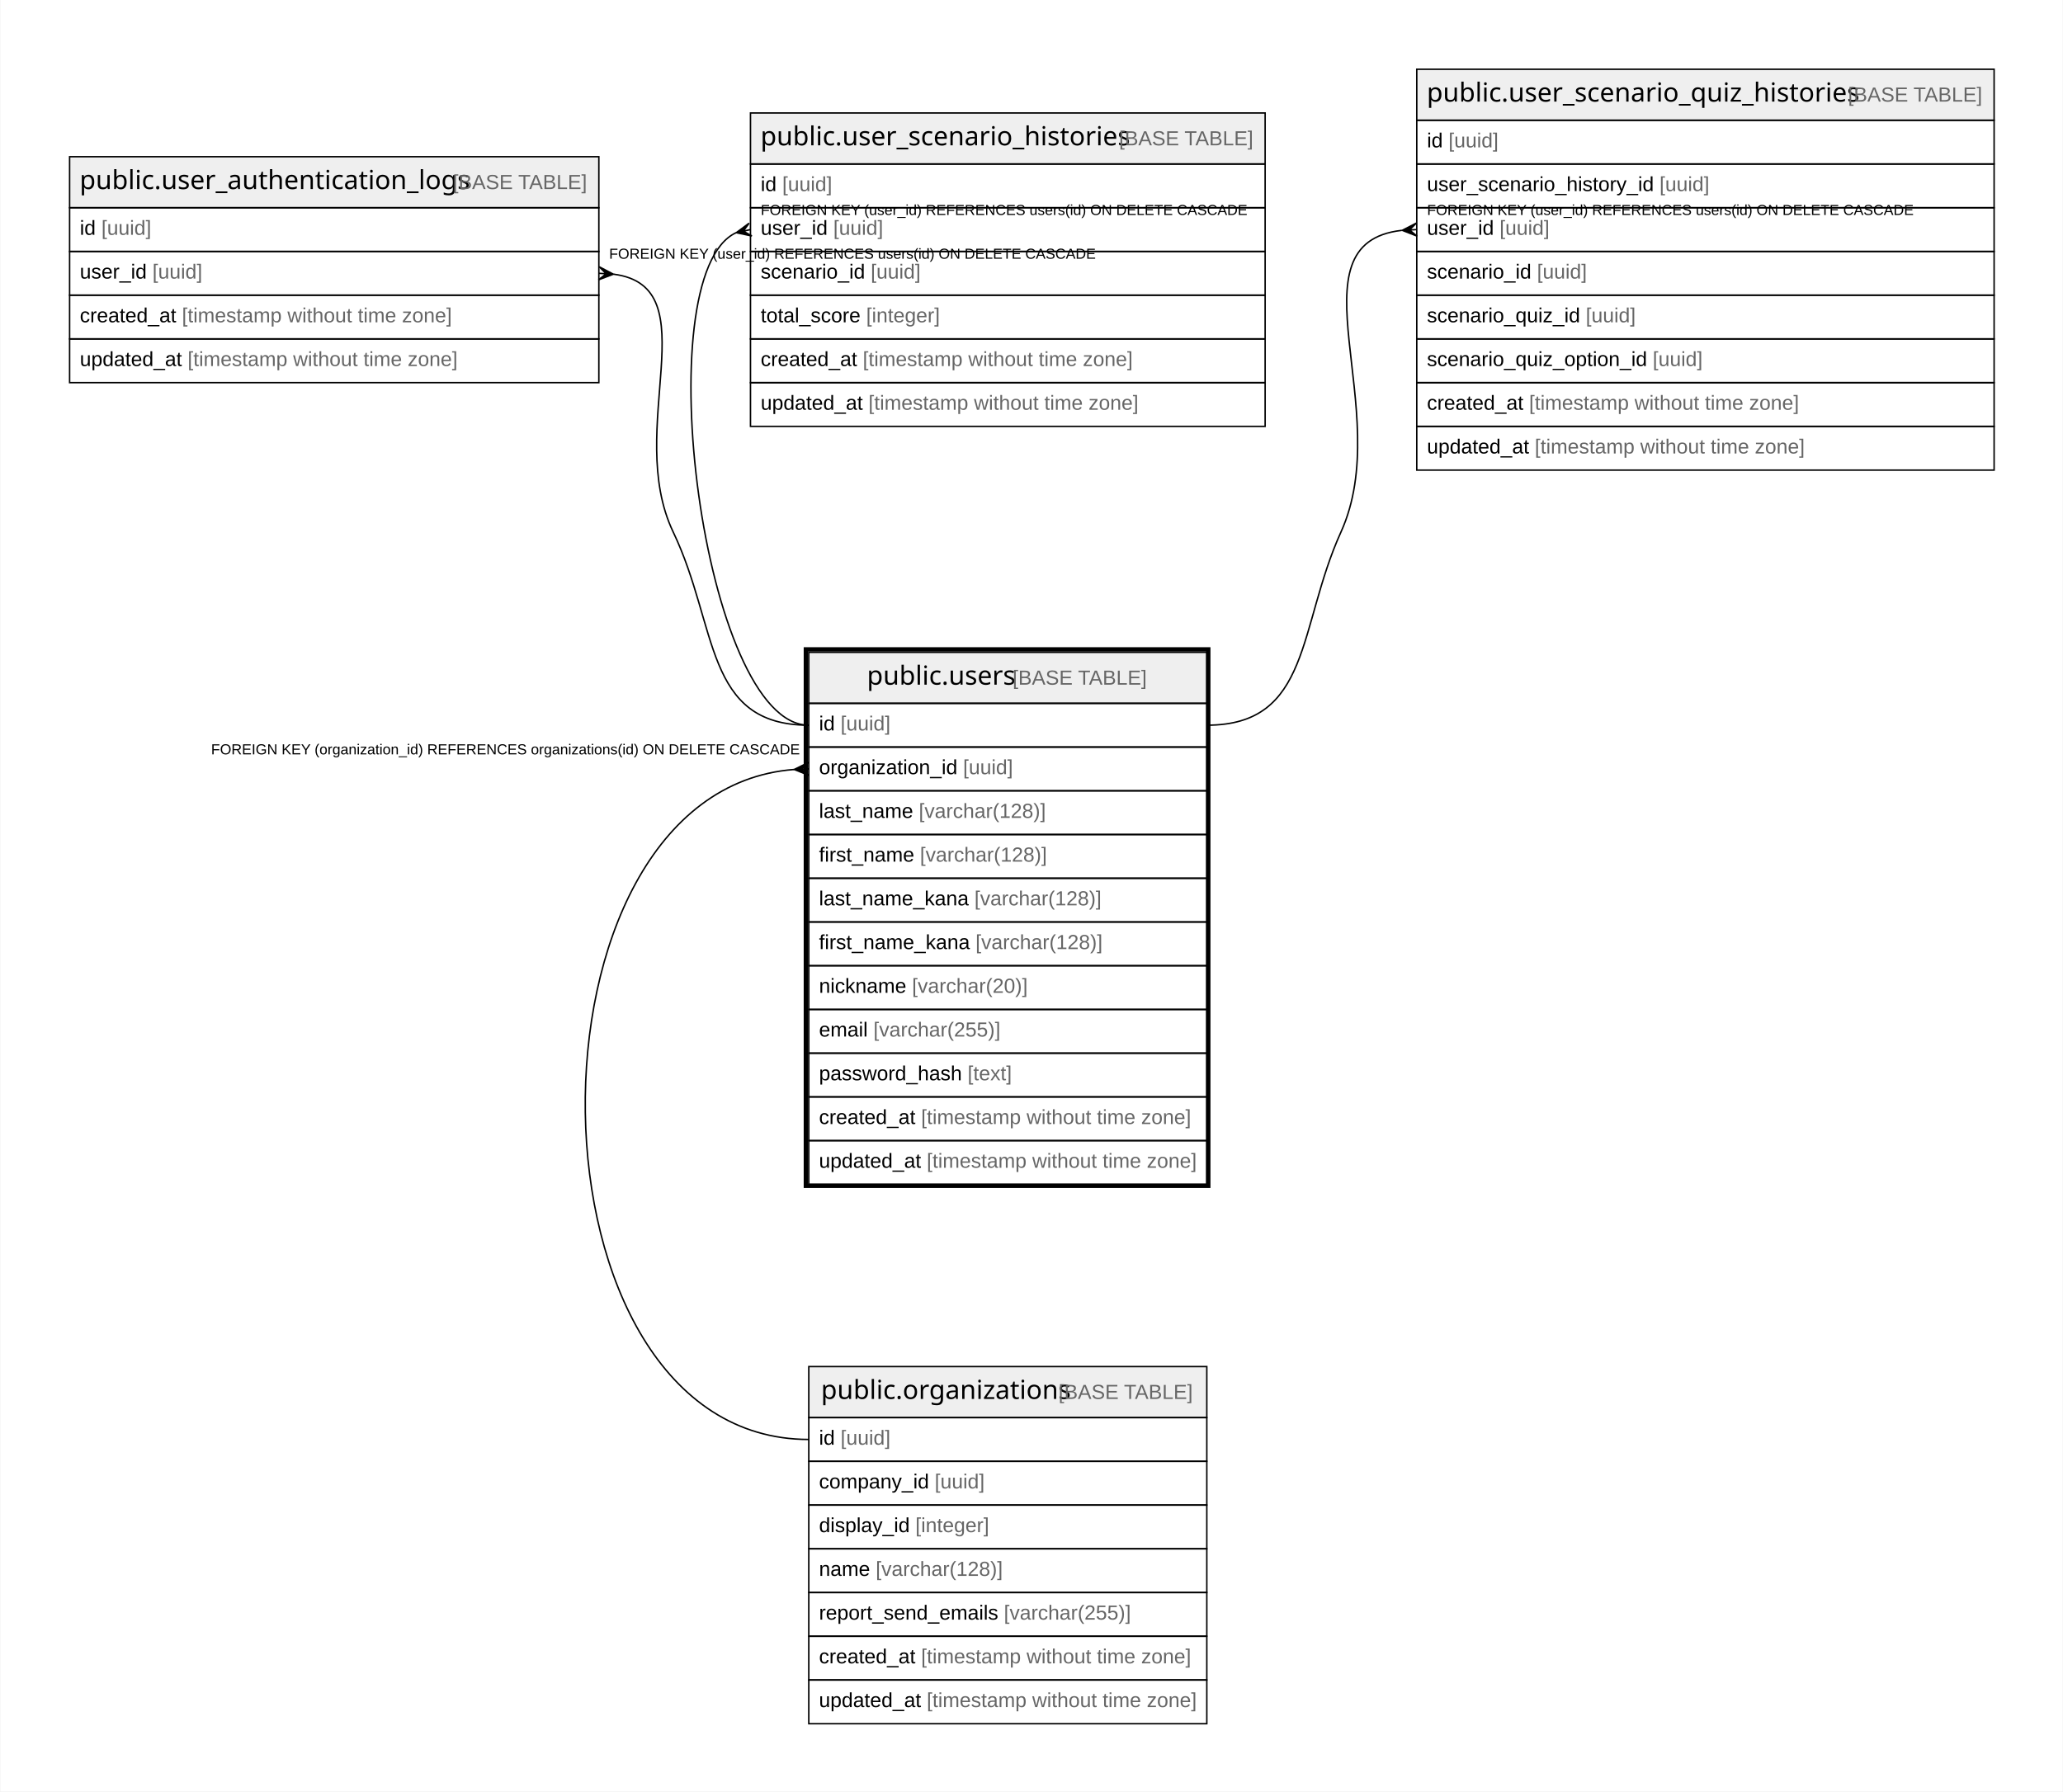
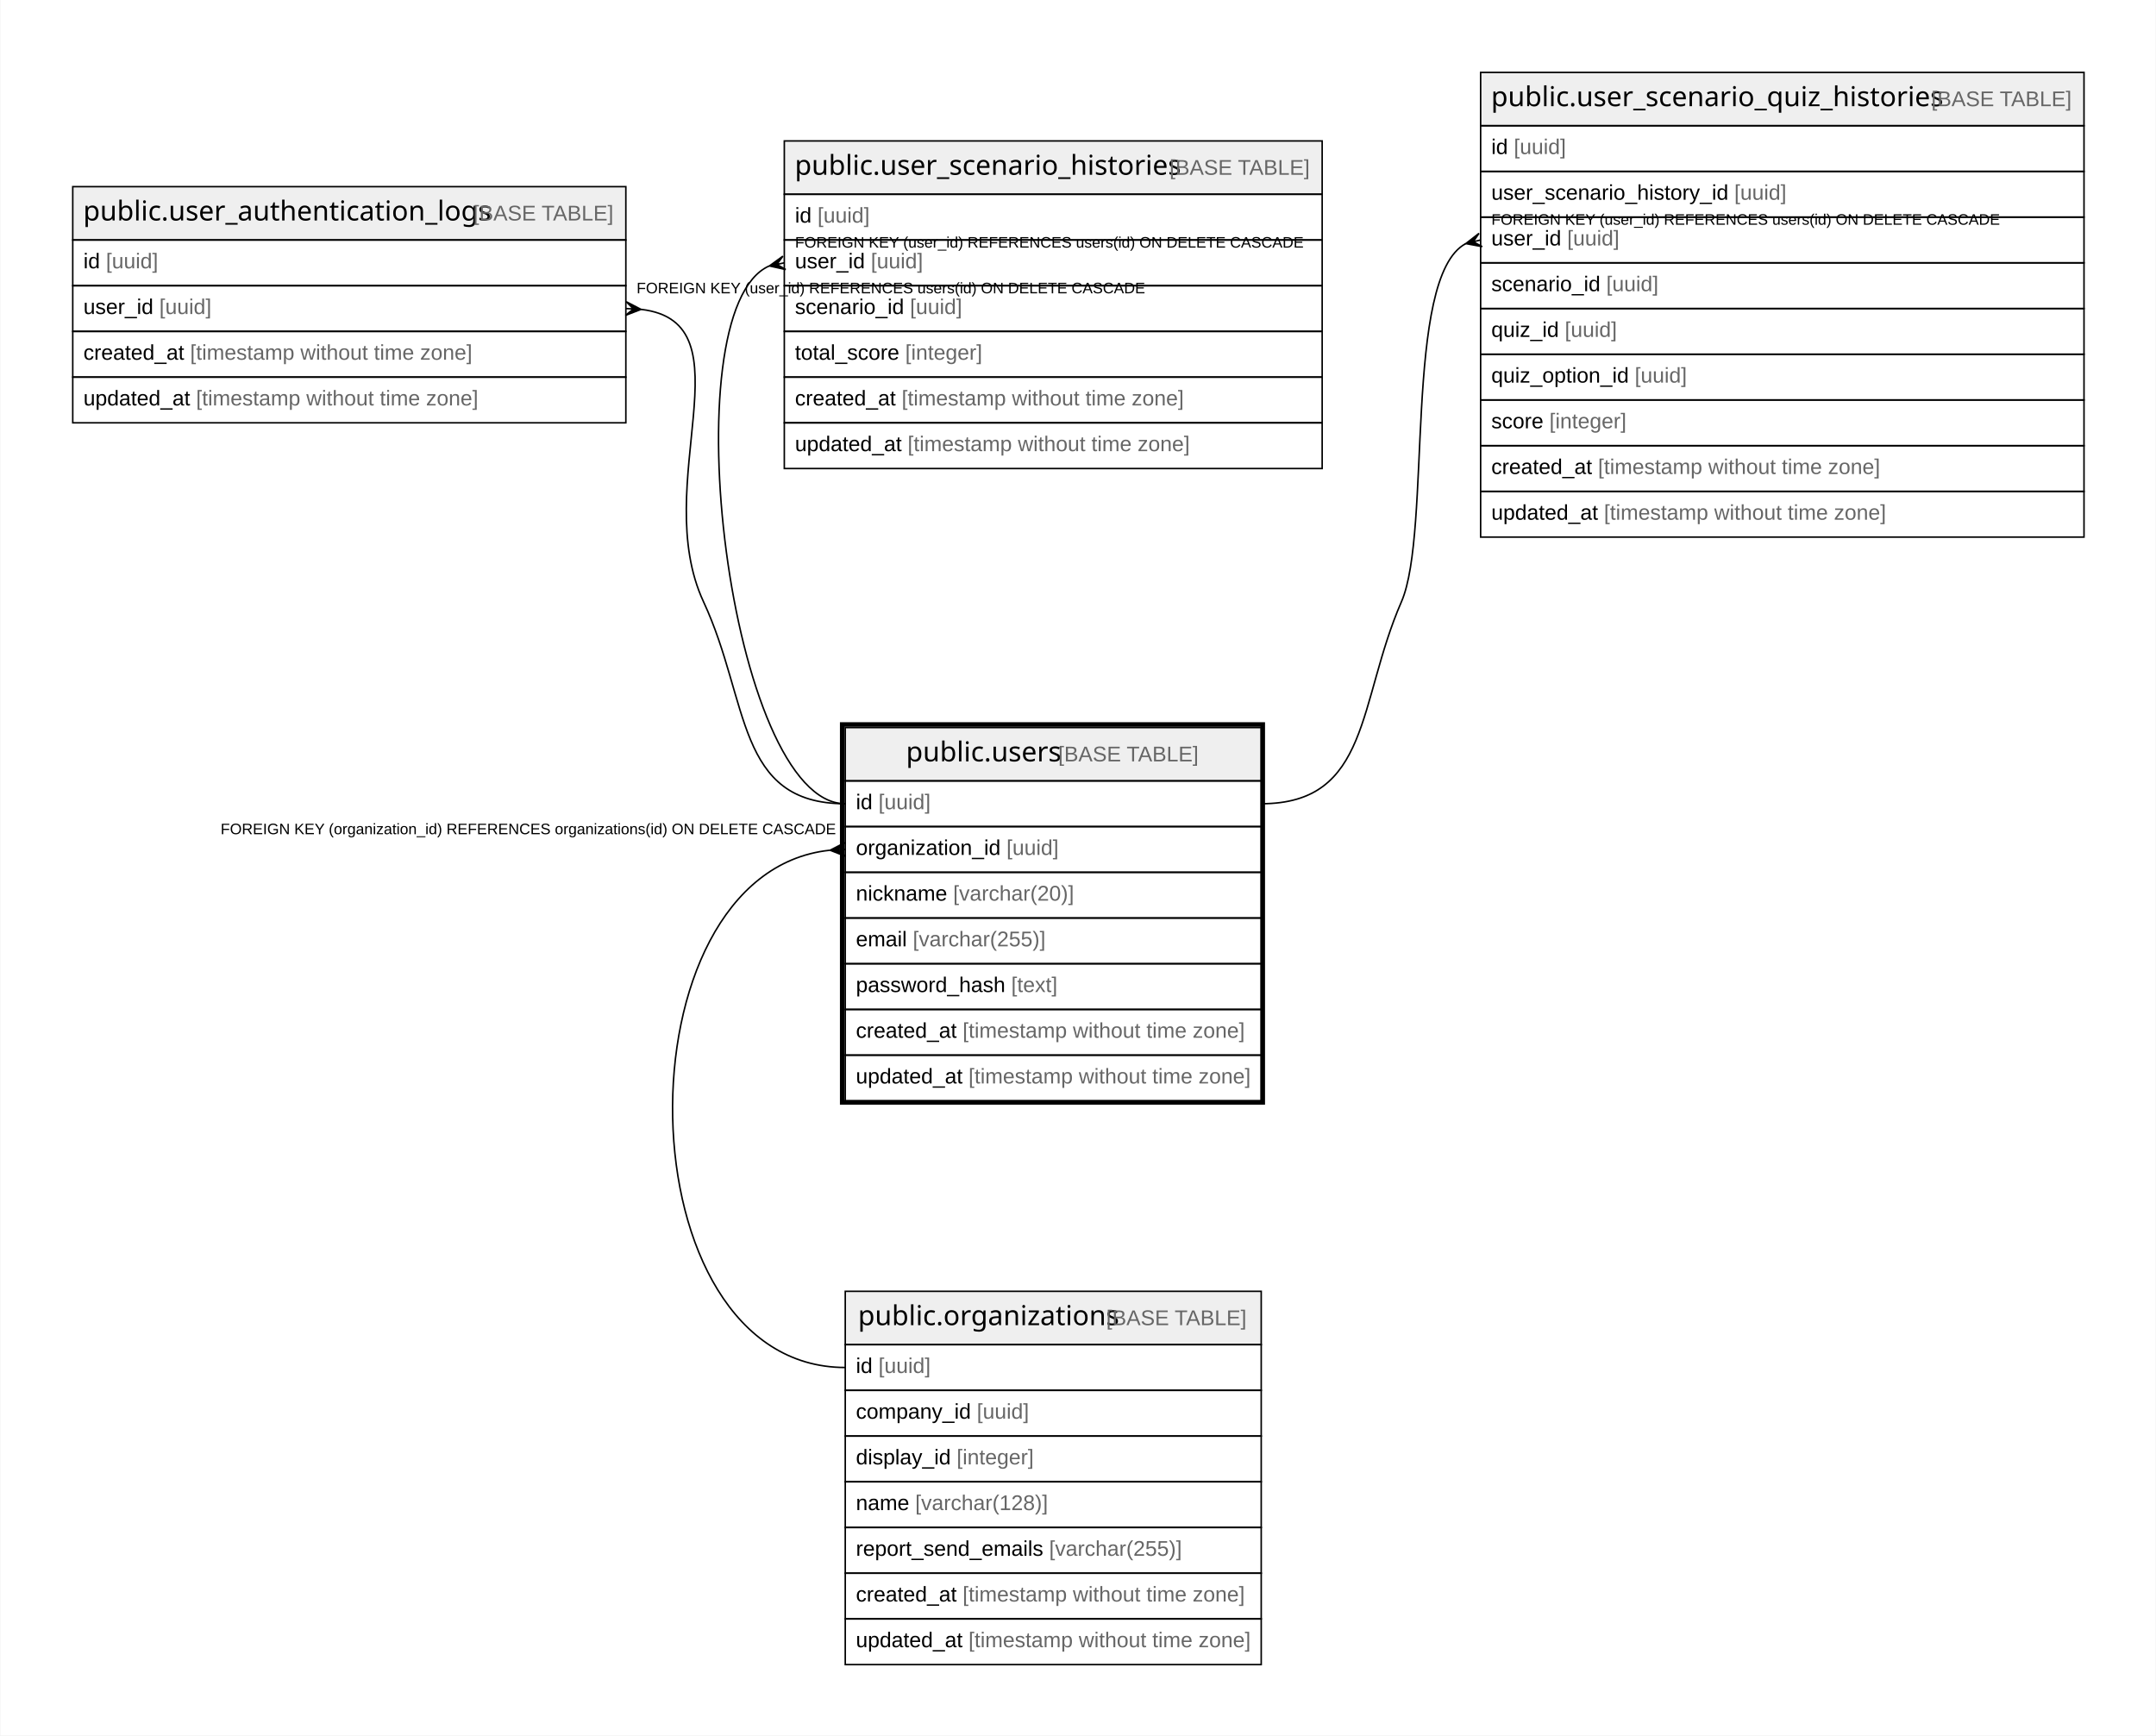
- <svg xmlns="http://www.w3.org/2000/svg" width="1415pt" height="1229pt" viewBox="0.00 0.00 1414.50 1229.00">
-   <g id="graph0" class="graph" transform="scale(1 1) rotate(0) translate(4 1225)">
-     <polygon fill="#ffffff" stroke="transparent" points="-4,4 -4,-1225 1410.5,-1225 1410.5,4 -4,4" />
+ <svg xmlns="http://www.w3.org/2000/svg" width="1415pt" height="1139pt" viewBox="0.00 0.00 1414.50 1139.00">
+   <g id="graph0" class="graph" transform="scale(1 1) rotate(0) translate(4 1135)">
+     <polygon fill="#ffffff" stroke="transparent" points="-4,4 -4,-1135 1410.5,-1135 1410.5,4 -4,4" />
    <g id="node1" class="node">
-       <polygon fill="#efefef" stroke="transparent" points="550.5,-742.5 550.5,-777.5 823.5,-777.5 823.5,-742.5 550.5,-742.5" />
-       <polygon fill="none" stroke="#000000" points="550.5,-742.5 550.5,-777.5 823.5,-777.5 823.5,-742.5 550.5,-742.5" />
-       <text text-anchor="start" x="590.366" y="-755.3" font-family="Arial Bold" font-size="18.00" fill="#000000">public.users</text>
-       <text text-anchor="start" x="686.38" y="-755.3" font-family="Arial" font-size="14.00" fill="#000000"> </text>
-       <text text-anchor="start" x="690.271" y="-755.3" font-family="Arial" font-size="14.00" fill="#666666">[BASE TABLE]</text>
-       <polygon fill="none" stroke="#000000" points="550.5,-712.5 550.5,-742.5 823.5,-742.5 823.5,-712.5 550.5,-712.5" />
-       <text text-anchor="start" x="557.5" y="-723.9" font-family="Arial" font-size="14.00" fill="#000000">id </text>
-       <text text-anchor="start" x="572.28" y="-723.9" font-family="Arial" font-size="14.00" fill="#666666">[uuid]</text>
-       <polygon fill="none" stroke="#000000" points="550.5,-682.5 550.5,-712.5 823.5,-712.5 823.5,-682.5 550.5,-682.5" />
-       <text text-anchor="start" x="557.5" y="-693.9" font-family="Arial" font-size="14.00" fill="#000000">organization_id </text>
-       <text text-anchor="start" x="656.305" y="-693.9" font-family="Arial" font-size="14.00" fill="#666666">[uuid]</text>
-       <polygon fill="none" stroke="#000000" points="550.5,-652.5 550.5,-682.5 823.5,-682.5 823.5,-652.5 550.5,-652.5" />
-       <text text-anchor="start" x="557.5" y="-663.9" font-family="Arial" font-size="14.00" fill="#000000">last_name </text>
-       <text text-anchor="start" x="625.961" y="-663.9" font-family="Arial" font-size="14.00" fill="#666666">[varchar(128)]</text>
-       <polygon fill="none" stroke="#000000" points="550.5,-622.5 550.5,-652.5 823.5,-652.5 823.5,-622.5 550.5,-622.5" />
-       <text text-anchor="start" x="557.5" y="-633.9" font-family="Arial" font-size="14.00" fill="#000000">first_name </text>
-       <text text-anchor="start" x="626.73" y="-633.9" font-family="Arial" font-size="14.00" fill="#666666">[varchar(128)]</text>
+       <polygon fill="#efefef" stroke="transparent" points="550.5,-622.5 550.5,-657.5 823.5,-657.5 823.5,-622.5 550.5,-622.5" />
+       <polygon fill="none" stroke="#000000" points="550.5,-622.5 550.5,-657.5 823.5,-657.5 823.5,-622.5 550.5,-622.5" />
+       <text text-anchor="start" x="590.366" y="-635.3" font-family="Arial Bold" font-size="18.00" fill="#000000">public.users</text>
+       <text text-anchor="start" x="686.38" y="-635.3" font-family="Arial" font-size="14.00" fill="#000000"> </text>
+       <text text-anchor="start" x="690.271" y="-635.3" font-family="Arial" font-size="14.00" fill="#666666">[BASE TABLE]</text>
      <polygon fill="none" stroke="#000000" points="550.5,-592.5 550.5,-622.5 823.5,-622.5 823.5,-592.5 550.5,-592.5" />
-       <text text-anchor="start" x="557.5" y="-603.9" font-family="Arial" font-size="14.00" fill="#000000">last_name_kana </text>
-       <text text-anchor="start" x="664.092" y="-603.9" font-family="Arial" font-size="14.00" fill="#666666">[varchar(128)]</text>
+       <text text-anchor="start" x="557.5" y="-603.9" font-family="Arial" font-size="14.00" fill="#000000">id </text>
+       <text text-anchor="start" x="572.28" y="-603.9" font-family="Arial" font-size="14.00" fill="#666666">[uuid]</text>
      <polygon fill="none" stroke="#000000" points="550.5,-562.5 550.5,-592.5 823.5,-592.5 823.5,-562.5 550.5,-562.5" />
-       <text text-anchor="start" x="557.5" y="-573.9" font-family="Arial" font-size="14.00" fill="#000000">first_name_kana </text>
-       <text text-anchor="start" x="664.86" y="-573.9" font-family="Arial" font-size="14.00" fill="#666666">[varchar(128)]</text>
+       <text text-anchor="start" x="557.5" y="-573.9" font-family="Arial" font-size="14.00" fill="#000000">organization_id </text>
+       <text text-anchor="start" x="656.305" y="-573.9" font-family="Arial" font-size="14.00" fill="#666666">[uuid]</text>
      <polygon fill="none" stroke="#000000" points="550.5,-532.5 550.5,-562.5 823.5,-562.5 823.5,-532.5 550.5,-532.5" />
      <text text-anchor="start" x="557.5" y="-543.9" font-family="Arial" font-size="14.00" fill="#000000">nickname </text>
      <text text-anchor="start" x="621.288" y="-543.9" font-family="Arial" font-size="14.00" fill="#666666">[varchar(20)]</text>
      <polygon fill="none" stroke="#000000" points="550.5,-502.5 550.5,-532.5 823.5,-532.5 823.5,-502.5 550.5,-502.5" />
      <text text-anchor="start" x="557.5" y="-513.9" font-family="Arial" font-size="14.00" fill="#000000">email </text>
      <text text-anchor="start" x="594.83" y="-513.9" font-family="Arial" font-size="14.00" fill="#666666">[varchar(255)]</text>
      <polygon fill="none" stroke="#000000" points="550.5,-472.5 550.5,-502.5 823.5,-502.5 823.5,-472.5 550.5,-472.5" />
      <text text-anchor="start" x="557.5" y="-483.9" font-family="Arial" font-size="14.00" fill="#000000">password_hash </text>
      <text text-anchor="start" x="659.419" y="-483.9" font-family="Arial" font-size="14.00" fill="#666666">[text]</text>
      <polygon fill="none" stroke="#000000" points="550.5,-442.5 550.5,-472.5 823.5,-472.5 823.5,-442.5 550.5,-442.5" />
      <text text-anchor="start" x="557.5" y="-453.9" font-family="Arial" font-size="14.00" fill="#000000">created_at </text>
      <text text-anchor="start" x="627.528" y="-453.9" font-family="Arial" font-size="14.00" fill="#666666">[timestamp without time zone]</text>
      <polygon fill="none" stroke="#000000" points="550.5,-412.5 550.5,-442.5 823.5,-442.5 823.5,-412.5 550.5,-412.5" />
      <text text-anchor="start" x="557.464" y="-423.9" font-family="Arial" font-size="14.00" fill="#000000">updated_at </text>
      <text text-anchor="start" x="631.396" y="-423.9" font-family="Arial" font-size="14.00" fill="#666666">[timestamp without time zone]</text>
-       <polygon fill="none" stroke="#000000" stroke-width="3" points="548.5,-411.5 548.5,-779.5 824.5,-779.5 824.5,-411.5 548.5,-411.5" />
+       <polygon fill="none" stroke="#000000" stroke-width="3" points="548.5,-411.5 548.5,-659.5 824.5,-659.5 824.5,-411.5 548.5,-411.5" />
    </g>
    <g id="node5" class="node">
      <polygon fill="#efefef" stroke="transparent" points="550.5,-252.5 550.5,-287.5 823.5,-287.5 823.5,-252.5 550.5,-252.5" />
      <polygon fill="none" stroke="#000000" points="550.5,-252.5 550.5,-287.5 823.5,-287.5 823.5,-252.5 550.5,-252.5" />
      <text text-anchor="start" x="558.855" y="-265.3" font-family="Arial Bold" font-size="18.00" fill="#000000">public.organizations</text>
      <text text-anchor="start" x="717.891" y="-265.3" font-family="Arial" font-size="14.00" fill="#000000"> </text>
      <text text-anchor="start" x="721.781" y="-265.3" font-family="Arial" font-size="14.00" fill="#666666">[BASE TABLE]</text>
      <polygon fill="none" stroke="#000000" points="550.5,-222.5 550.5,-252.5 823.5,-252.5 823.5,-222.5 550.5,-222.5" />
      <text text-anchor="start" x="557.5" y="-233.9" font-family="Arial" font-size="14.00" fill="#000000">id </text>
      <text text-anchor="start" x="572.28" y="-233.9" font-family="Arial" font-size="14.00" fill="#666666">[uuid]</text>
      <polygon fill="none" stroke="#000000" points="550.5,-192.5 550.5,-222.5 823.5,-222.5 823.5,-192.5 550.5,-192.5" />
      <text text-anchor="start" x="557.5" y="-203.9" font-family="Arial" font-size="14.00" fill="#000000">company_id </text>
      <text text-anchor="start" x="636.853" y="-203.9" font-family="Arial" font-size="14.00" fill="#666666">[uuid]</text>
      <polygon fill="none" stroke="#000000" points="550.5,-162.5 550.5,-192.5 823.5,-192.5 823.5,-162.5 550.5,-162.5" />
      <text text-anchor="start" x="557.5" y="-173.9" font-family="Arial" font-size="14.00" fill="#000000">display_id </text>
      <text text-anchor="start" x="623.623" y="-173.9" font-family="Arial" font-size="14.00" fill="#666666">[integer]</text>
      <polygon fill="none" stroke="#000000" points="550.5,-132.5 550.5,-162.5 823.5,-162.5 823.5,-132.5 550.5,-132.5" />
      <text text-anchor="start" x="557.5" y="-143.9" font-family="Arial" font-size="14.00" fill="#000000">name </text>
      <text text-anchor="start" x="596.399" y="-143.9" font-family="Arial" font-size="14.00" fill="#666666">[varchar(128)]</text>
      <polygon fill="none" stroke="#000000" points="550.5,-102.5 550.5,-132.5 823.5,-132.5 823.5,-102.5 550.5,-102.5" />
      <text text-anchor="start" x="557.5" y="-113.9" font-family="Arial" font-size="14.00" fill="#000000">report_send_emails </text>
      <text text-anchor="start" x="684.302" y="-113.9" font-family="Arial" font-size="14.00" fill="#666666">[varchar(255)]</text>
      <polygon fill="none" stroke="#000000" points="550.5,-72.5 550.5,-102.5 823.5,-102.5 823.5,-72.5 550.5,-72.5" />
      <text text-anchor="start" x="557.5" y="-83.9" font-family="Arial" font-size="14.00" fill="#000000">created_at </text>
      <text text-anchor="start" x="627.528" y="-83.9" font-family="Arial" font-size="14.00" fill="#666666">[timestamp without time zone]</text>
      <polygon fill="none" stroke="#000000" points="550.5,-42.5 550.5,-72.5 823.5,-72.5 823.5,-42.5 550.5,-42.5" />
      <text text-anchor="start" x="557.464" y="-53.9" font-family="Arial" font-size="14.00" fill="#000000">updated_at </text>
      <text text-anchor="start" x="631.396" y="-53.9" font-family="Arial" font-size="14.00" fill="#666666">[timestamp without time zone]</text>
    </g>
    <g id="edge4" class="edge">
-       <path fill="none" stroke="#000000" d="M540.487,-697.124C346.112,-682.353 349.45,-237.5 550.5,-237.5" />
-       <polygon fill="#000000" stroke="#000000" points="540.507,-697.125 550.331,-701.997 545.504,-697.312 550.5,-697.5 550.5,-697.5 550.5,-697.5 545.504,-697.312 550.669,-693.003 540.507,-697.125 540.507,-697.125" />
-       <text text-anchor="start" x="140.542" y="-707.5" font-family="Arial" font-size="10.00" fill="#000000">FOREIGN KEY (organization_id) REFERENCES organizations(id) ON DELETE CASCADE</text>
+       <path fill="none" stroke="#000000" d="M540.124,-576.948C399.472,-561.749 402.931,-237.5 550.5,-237.5" />
+       <polygon fill="#000000" stroke="#000000" points="540.514,-576.969 550.261,-581.994 545.507,-577.235 550.5,-577.5 550.5,-577.5 550.5,-577.5 545.507,-577.235 550.739,-573.006 540.514,-576.969 540.514,-576.969" />
+       <text text-anchor="start" x="140.542" y="-587.5" font-family="Arial" font-size="10.00" fill="#000000">FOREIGN KEY (organization_id) REFERENCES organizations(id) ON DELETE CASCADE</text>
    </g>
    <g id="node2" class="node">
-       <polygon fill="#efefef" stroke="transparent" points="43.5,-1082.5 43.5,-1117.5 406.5,-1117.5 406.5,-1082.5 43.5,-1082.5" />
-       <polygon fill="none" stroke="#000000" points="43.5,-1082.5 43.5,-1117.5 406.5,-1117.5 406.5,-1082.5 43.5,-1082.5" />
-       <text text-anchor="start" x="50.334" y="-1095.3" font-family="Arial Bold" font-size="18.00" fill="#000000">public.user_authentication_logs</text>
-       <text text-anchor="start" x="302.412" y="-1095.3" font-family="Arial" font-size="14.00" fill="#000000"> </text>
-       <text text-anchor="start" x="306.302" y="-1095.3" font-family="Arial" font-size="14.00" fill="#666666">[BASE TABLE]</text>
-       <polygon fill="none" stroke="#000000" points="43.5,-1052.5 43.5,-1082.5 406.5,-1082.5 406.5,-1052.5 43.5,-1052.5" />
-       <text text-anchor="start" x="50.5" y="-1063.9" font-family="Arial" font-size="14.00" fill="#000000">id </text>
-       <text text-anchor="start" x="65.28" y="-1063.9" font-family="Arial" font-size="14.00" fill="#666666">[uuid]</text>
-       <polygon fill="none" stroke="#000000" points="43.5,-1022.5 43.5,-1052.5 406.5,-1052.5 406.5,-1022.5 43.5,-1022.5" />
-       <text text-anchor="start" x="50.5" y="-1033.9" font-family="Arial" font-size="14.00" fill="#000000">user_id </text>
-       <text text-anchor="start" x="100.288" y="-1033.9" font-family="Arial" font-size="14.00" fill="#666666">[uuid]</text>
-       <polygon fill="none" stroke="#000000" points="43.5,-992.5 43.5,-1022.5 406.5,-1022.5 406.5,-992.5 43.5,-992.5" />
-       <text text-anchor="start" x="50.5" y="-1003.9" font-family="Arial" font-size="14.00" fill="#000000">created_at </text>
-       <text text-anchor="start" x="120.528" y="-1003.9" font-family="Arial" font-size="14.00" fill="#666666">[timestamp without time zone]</text>
-       <polygon fill="none" stroke="#000000" points="43.5,-962.5 43.5,-992.5 406.5,-992.5 406.5,-962.5 43.5,-962.5" />
-       <text text-anchor="start" x="50.5" y="-973.9" font-family="Arial" font-size="14.00" fill="#000000">updated_at </text>
-       <text text-anchor="start" x="124.433" y="-973.9" font-family="Arial" font-size="14.00" fill="#666666">[timestamp without time zone]</text>
+       <polygon fill="#efefef" stroke="transparent" points="43.5,-977.5 43.5,-1012.5 406.5,-1012.5 406.5,-977.5 43.5,-977.5" />
+       <polygon fill="none" stroke="#000000" points="43.5,-977.5 43.5,-1012.5 406.5,-1012.5 406.5,-977.5 43.5,-977.5" />
+       <text text-anchor="start" x="50.334" y="-990.3" font-family="Arial Bold" font-size="18.00" fill="#000000">public.user_authentication_logs</text>
+       <text text-anchor="start" x="302.412" y="-990.3" font-family="Arial" font-size="14.00" fill="#000000"> </text>
+       <text text-anchor="start" x="306.302" y="-990.3" font-family="Arial" font-size="14.00" fill="#666666">[BASE TABLE]</text>
+       <polygon fill="none" stroke="#000000" points="43.5,-947.5 43.5,-977.5 406.5,-977.5 406.5,-947.5 43.5,-947.5" />
+       <text text-anchor="start" x="50.5" y="-958.9" font-family="Arial" font-size="14.00" fill="#000000">id </text>
+       <text text-anchor="start" x="65.28" y="-958.9" font-family="Arial" font-size="14.00" fill="#666666">[uuid]</text>
+       <polygon fill="none" stroke="#000000" points="43.5,-917.5 43.5,-947.5 406.5,-947.5 406.5,-917.5 43.5,-917.5" />
+       <text text-anchor="start" x="50.5" y="-928.9" font-family="Arial" font-size="14.00" fill="#000000">user_id </text>
+       <text text-anchor="start" x="100.288" y="-928.9" font-family="Arial" font-size="14.00" fill="#666666">[uuid]</text>
+       <polygon fill="none" stroke="#000000" points="43.5,-887.5 43.5,-917.5 406.5,-917.5 406.5,-887.5 43.5,-887.5" />
+       <text text-anchor="start" x="50.5" y="-898.9" font-family="Arial" font-size="14.00" fill="#000000">created_at </text>
+       <text text-anchor="start" x="120.528" y="-898.9" font-family="Arial" font-size="14.00" fill="#666666">[timestamp without time zone]</text>
+       <polygon fill="none" stroke="#000000" points="43.5,-857.5 43.5,-887.5 406.5,-887.5 406.5,-857.5 43.5,-857.5" />
+       <text text-anchor="start" x="50.5" y="-868.9" font-family="Arial" font-size="14.00" fill="#000000">updated_at </text>
+       <text text-anchor="start" x="124.433" y="-868.9" font-family="Arial" font-size="14.00" fill="#666666">[timestamp without time zone]</text>
    </g>
    <g id="edge1" class="edge">
-       <path fill="none" stroke="#000000" d="M416.685,-1036.886C482.813,-1028.265 423.692,-930.729 457.5,-860 488.528,-795.088 478.553,-727.5 550.5,-727.5" />
-       <polygon fill="#000000" stroke="#000000" points="416.482,-1036.898 406.229,-1033.008 411.491,-1037.199 406.5,-1037.5 406.5,-1037.5 406.5,-1037.5 411.491,-1037.199 406.771,-1041.992 416.482,-1036.898 416.482,-1036.898" />
-       <text text-anchor="start" x="413.553" y="-1047.5" font-family="Arial" font-size="10.00" fill="#000000">FOREIGN KEY (user_id) REFERENCES users(id) ON DELETE CASCADE</text>
+       <path fill="none" stroke="#000000" d="M416.585,-931.943C489.056,-923.346 421.694,-816.955 457.5,-740 487.851,-674.768 478.553,-607.5 550.5,-607.5" />
+       <polygon fill="#000000" stroke="#000000" points="416.485,-931.949 406.252,-928.007 411.492,-932.224 406.5,-932.5 406.5,-932.5 406.5,-932.5 411.492,-932.224 406.748,-936.993 416.485,-931.949 416.485,-931.949" />
+       <text text-anchor="start" x="413.553" y="-942.5" font-family="Arial" font-size="10.00" fill="#000000">FOREIGN KEY (user_id) REFERENCES users(id) ON DELETE CASCADE</text>
    </g>
    <g id="node3" class="node">
-       <polygon fill="#efefef" stroke="transparent" points="510.5,-1112.5 510.5,-1147.5 863.5,-1147.5 863.5,-1112.5 510.5,-1112.5" />
-       <polygon fill="none" stroke="#000000" points="510.5,-1112.5 510.5,-1147.5 863.5,-1147.5 863.5,-1112.5 510.5,-1112.5" />
-       <text text-anchor="start" x="517.354" y="-1125.3" font-family="Arial Bold" font-size="18.00" fill="#000000">public.user_scenario_histories</text>
-       <text text-anchor="start" x="759.393" y="-1125.3" font-family="Arial" font-size="14.00" fill="#000000"> </text>
-       <text text-anchor="start" x="763.283" y="-1125.3" font-family="Arial" font-size="14.00" fill="#666666">[BASE TABLE]</text>
-       <polygon fill="none" stroke="#000000" points="510.5,-1082.5 510.5,-1112.5 863.5,-1112.5 863.5,-1082.5 510.5,-1082.5" />
-       <text text-anchor="start" x="517.5" y="-1093.9" font-family="Arial" font-size="14.00" fill="#000000">id </text>
-       <text text-anchor="start" x="532.28" y="-1093.9" font-family="Arial" font-size="14.00" fill="#666666">[uuid]</text>
-       <polygon fill="none" stroke="#000000" points="510.5,-1052.5 510.5,-1082.5 863.5,-1082.5 863.5,-1052.5 510.5,-1052.5" />
-       <text text-anchor="start" x="517.5" y="-1063.9" font-family="Arial" font-size="14.00" fill="#000000">user_id </text>
-       <text text-anchor="start" x="567.288" y="-1063.9" font-family="Arial" font-size="14.00" fill="#666666">[uuid]</text>
-       <polygon fill="none" stroke="#000000" points="510.5,-1022.5 510.5,-1052.5 863.5,-1052.5 863.5,-1022.5 510.5,-1022.5" />
-       <text text-anchor="start" x="517.5" y="-1033.9" font-family="Arial" font-size="14.00" fill="#000000">scenario_id </text>
-       <text text-anchor="start" x="592.96" y="-1033.9" font-family="Arial" font-size="14.00" fill="#666666">[uuid]</text>
-       <polygon fill="none" stroke="#000000" points="510.5,-992.5 510.5,-1022.5 863.5,-1022.5 863.5,-992.5 510.5,-992.5" />
-       <text text-anchor="start" x="517.5" y="-1003.9" font-family="Arial" font-size="14.00" fill="#000000">total_score </text>
-       <text text-anchor="start" x="589.852" y="-1003.9" font-family="Arial" font-size="14.00" fill="#666666">[integer]</text>
-       <polygon fill="none" stroke="#000000" points="510.5,-962.5 510.5,-992.5 863.5,-992.5 863.5,-962.5 510.5,-962.5" />
-       <text text-anchor="start" x="517.5" y="-973.9" font-family="Arial" font-size="14.00" fill="#000000">created_at </text>
-       <text text-anchor="start" x="587.528" y="-973.9" font-family="Arial" font-size="14.00" fill="#666666">[timestamp without time zone]</text>
-       <polygon fill="none" stroke="#000000" points="510.5,-932.5 510.5,-962.5 863.5,-962.5 863.5,-932.5 510.5,-932.5" />
-       <text text-anchor="start" x="517.5" y="-943.9" font-family="Arial" font-size="14.00" fill="#000000">updated_at </text>
-       <text text-anchor="start" x="591.433" y="-943.9" font-family="Arial" font-size="14.00" fill="#666666">[timestamp without time zone]</text>
+       <polygon fill="#efefef" stroke="transparent" points="510.5,-1007.5 510.5,-1042.5 863.5,-1042.5 863.5,-1007.5 510.5,-1007.5" />
+       <polygon fill="none" stroke="#000000" points="510.5,-1007.5 510.5,-1042.5 863.5,-1042.5 863.5,-1007.5 510.5,-1007.5" />
+       <text text-anchor="start" x="517.354" y="-1020.3" font-family="Arial Bold" font-size="18.00" fill="#000000">public.user_scenario_histories</text>
+       <text text-anchor="start" x="759.393" y="-1020.3" font-family="Arial" font-size="14.00" fill="#000000"> </text>
+       <text text-anchor="start" x="763.283" y="-1020.3" font-family="Arial" font-size="14.00" fill="#666666">[BASE TABLE]</text>
+       <polygon fill="none" stroke="#000000" points="510.5,-977.5 510.5,-1007.5 863.5,-1007.5 863.5,-977.5 510.5,-977.5" />
+       <text text-anchor="start" x="517.5" y="-988.9" font-family="Arial" font-size="14.00" fill="#000000">id </text>
+       <text text-anchor="start" x="532.28" y="-988.9" font-family="Arial" font-size="14.00" fill="#666666">[uuid]</text>
+       <polygon fill="none" stroke="#000000" points="510.5,-947.5 510.5,-977.5 863.5,-977.5 863.5,-947.5 510.5,-947.5" />
+       <text text-anchor="start" x="517.5" y="-958.9" font-family="Arial" font-size="14.00" fill="#000000">user_id </text>
+       <text text-anchor="start" x="567.288" y="-958.9" font-family="Arial" font-size="14.00" fill="#666666">[uuid]</text>
+       <polygon fill="none" stroke="#000000" points="510.5,-917.5 510.5,-947.5 863.5,-947.5 863.5,-917.5 510.5,-917.5" />
+       <text text-anchor="start" x="517.5" y="-928.9" font-family="Arial" font-size="14.00" fill="#000000">scenario_id </text>
+       <text text-anchor="start" x="592.96" y="-928.9" font-family="Arial" font-size="14.00" fill="#666666">[uuid]</text>
+       <polygon fill="none" stroke="#000000" points="510.5,-887.5 510.5,-917.5 863.5,-917.5 863.5,-887.5 510.5,-887.5" />
+       <text text-anchor="start" x="517.5" y="-898.9" font-family="Arial" font-size="14.00" fill="#000000">total_score </text>
+       <text text-anchor="start" x="589.852" y="-898.9" font-family="Arial" font-size="14.00" fill="#666666">[integer]</text>
+       <polygon fill="none" stroke="#000000" points="510.5,-857.5 510.5,-887.5 863.5,-887.5 863.5,-857.5 510.5,-857.5" />
+       <text text-anchor="start" x="517.5" y="-868.9" font-family="Arial" font-size="14.00" fill="#000000">created_at </text>
+       <text text-anchor="start" x="587.528" y="-868.9" font-family="Arial" font-size="14.00" fill="#666666">[timestamp without time zone]</text>
+       <polygon fill="none" stroke="#000000" points="510.5,-827.5 510.5,-857.5 863.5,-857.5 863.5,-827.5 510.5,-827.5" />
+       <text text-anchor="start" x="517.5" y="-838.9" font-family="Arial" font-size="14.00" fill="#000000">updated_at </text>
+       <text text-anchor="start" x="591.433" y="-838.9" font-family="Arial" font-size="14.00" fill="#666666">[timestamp without time zone]</text>
    </g>
    <g id="edge2" class="edge">
-       <path fill="none" stroke="#000000" d="M500.559,-1065.329C438.253,-1036.372 477.99,-727.5 550.5,-727.5" />
-       <polygon fill="#000000" stroke="#000000" points="500.73,-1065.366 509.54,-1071.896 505.615,-1066.433 510.5,-1067.5 510.5,-1067.5 510.5,-1067.5 505.615,-1066.433 511.46,-1063.104 500.73,-1065.366 500.73,-1065.366" />
-       <text text-anchor="start" x="517.553" y="-1077.5" font-family="Arial" font-size="10.00" fill="#000000">FOREIGN KEY (user_id) REFERENCES users(id) ON DELETE CASCADE</text>
+       <path fill="none" stroke="#000000" d="M500.517,-960.415C434.785,-931.322 474.678,-607.5 550.5,-607.5" />
+       <polygon fill="#000000" stroke="#000000" points="500.711,-960.456 509.58,-966.905 505.606,-961.478 510.5,-962.5 510.5,-962.5 510.5,-962.5 505.606,-961.478 511.42,-958.095 500.711,-960.456 500.711,-960.456" />
+       <text text-anchor="start" x="517.553" y="-972.5" font-family="Arial" font-size="10.00" fill="#000000">FOREIGN KEY (user_id) REFERENCES users(id) ON DELETE CASCADE</text>
    </g>
    <g id="node4" class="node">
-       <polygon fill="#efefef" stroke="transparent" points="967.5,-1142.5 967.5,-1177.5 1363.5,-1177.5 1363.5,-1142.5 967.5,-1142.5" />
-       <polygon fill="none" stroke="#000000" points="967.5,-1142.5 967.5,-1177.5 1363.5,-1177.5 1363.5,-1142.5 967.5,-1142.5" />
-       <text text-anchor="start" x="974.347" y="-1155.3" font-family="Arial Bold" font-size="18.00" fill="#000000">public.user_scenario_quiz_histories</text>
-       <text text-anchor="start" x="1259.399" y="-1155.3" font-family="Arial" font-size="14.00" fill="#000000"> </text>
-       <text text-anchor="start" x="1263.29" y="-1155.3" font-family="Arial" font-size="14.00" fill="#666666">[BASE TABLE]</text>
-       <polygon fill="none" stroke="#000000" points="967.5,-1112.5 967.5,-1142.5 1363.5,-1142.5 1363.5,-1112.5 967.5,-1112.5" />
-       <text text-anchor="start" x="974.5" y="-1123.9" font-family="Arial" font-size="14.00" fill="#000000">id </text>
-       <text text-anchor="start" x="989.28" y="-1123.9" font-family="Arial" font-size="14.00" fill="#666666">[uuid]</text>
-       <polygon fill="none" stroke="#000000" points="967.5,-1082.5 967.5,-1112.5 1363.5,-1112.5 1363.5,-1082.5 967.5,-1082.5" />
-       <text text-anchor="start" x="974.5" y="-1093.9" font-family="Arial" font-size="14.00" fill="#000000">user_scenario_history_id </text>
-       <text text-anchor="start" x="1133.974" y="-1093.9" font-family="Arial" font-size="14.00" fill="#666666">[uuid]</text>
-       <polygon fill="none" stroke="#000000" points="967.5,-1052.5 967.5,-1082.5 1363.5,-1082.5 1363.5,-1052.5 967.5,-1052.5" />
-       <text text-anchor="start" x="974.5" y="-1063.9" font-family="Arial" font-size="14.00" fill="#000000">user_id </text>
-       <text text-anchor="start" x="1024.288" y="-1063.9" font-family="Arial" font-size="14.00" fill="#666666">[uuid]</text>
+       <polygon fill="#efefef" stroke="transparent" points="967.5,-1052.5 967.5,-1087.5 1363.5,-1087.5 1363.5,-1052.5 967.5,-1052.5" />
+       <polygon fill="none" stroke="#000000" points="967.5,-1052.5 967.5,-1087.5 1363.5,-1087.5 1363.5,-1052.5 967.5,-1052.5" />
+       <text text-anchor="start" x="974.347" y="-1065.3" font-family="Arial Bold" font-size="18.00" fill="#000000">public.user_scenario_quiz_histories</text>
+       <text text-anchor="start" x="1259.399" y="-1065.3" font-family="Arial" font-size="14.00" fill="#000000"> </text>
+       <text text-anchor="start" x="1263.29" y="-1065.3" font-family="Arial" font-size="14.00" fill="#666666">[BASE TABLE]</text>
      <polygon fill="none" stroke="#000000" points="967.5,-1022.5 967.5,-1052.5 1363.5,-1052.5 1363.5,-1022.5 967.5,-1022.5" />
-       <text text-anchor="start" x="974.5" y="-1033.9" font-family="Arial" font-size="14.00" fill="#000000">scenario_id </text>
-       <text text-anchor="start" x="1049.96" y="-1033.9" font-family="Arial" font-size="14.00" fill="#666666">[uuid]</text>
+       <text text-anchor="start" x="974.5" y="-1033.9" font-family="Arial" font-size="14.00" fill="#000000">id </text>
+       <text text-anchor="start" x="989.28" y="-1033.9" font-family="Arial" font-size="14.00" fill="#666666">[uuid]</text>
      <polygon fill="none" stroke="#000000" points="967.5,-992.5 967.5,-1022.5 1363.5,-1022.5 1363.5,-992.5 967.5,-992.5" />
-       <text text-anchor="start" x="974.5" y="-1003.9" font-family="Arial" font-size="14.00" fill="#000000">scenario_quiz_id </text>
-       <text text-anchor="start" x="1083.414" y="-1003.9" font-family="Arial" font-size="14.00" fill="#666666">[uuid]</text>
+       <text text-anchor="start" x="974.5" y="-1003.9" font-family="Arial" font-size="14.00" fill="#000000">user_scenario_history_id </text>
+       <text text-anchor="start" x="1133.974" y="-1003.9" font-family="Arial" font-size="14.00" fill="#666666">[uuid]</text>
      <polygon fill="none" stroke="#000000" points="967.5,-962.5 967.5,-992.5 1363.5,-992.5 1363.5,-962.5 967.5,-962.5" />
-       <text text-anchor="start" x="974.5" y="-973.9" font-family="Arial" font-size="14.00" fill="#000000">scenario_quiz_option_id </text>
-       <text text-anchor="start" x="1129.325" y="-973.9" font-family="Arial" font-size="14.00" fill="#666666">[uuid]</text>
+       <text text-anchor="start" x="974.5" y="-973.9" font-family="Arial" font-size="14.00" fill="#000000">user_id </text>
+       <text text-anchor="start" x="1024.288" y="-973.9" font-family="Arial" font-size="14.00" fill="#666666">[uuid]</text>
      <polygon fill="none" stroke="#000000" points="967.5,-932.5 967.5,-962.5 1363.5,-962.5 1363.5,-932.5 967.5,-932.5" />
-       <text text-anchor="start" x="974.5" y="-943.9" font-family="Arial" font-size="14.00" fill="#000000">created_at </text>
-       <text text-anchor="start" x="1044.528" y="-943.9" font-family="Arial" font-size="14.00" fill="#666666">[timestamp without time zone]</text>
+       <text text-anchor="start" x="974.5" y="-943.9" font-family="Arial" font-size="14.00" fill="#000000">scenario_id </text>
+       <text text-anchor="start" x="1049.96" y="-943.9" font-family="Arial" font-size="14.00" fill="#666666">[uuid]</text>
      <polygon fill="none" stroke="#000000" points="967.5,-902.5 967.5,-932.5 1363.5,-932.5 1363.5,-902.5 967.5,-902.5" />
-       <text text-anchor="start" x="974.5" y="-913.9" font-family="Arial" font-size="14.00" fill="#000000">updated_at </text>
-       <text text-anchor="start" x="1048.433" y="-913.9" font-family="Arial" font-size="14.00" fill="#666666">[timestamp without time zone]</text>
+       <text text-anchor="start" x="974.5" y="-913.9" font-family="Arial" font-size="14.00" fill="#000000">quiz_id </text>
+       <text text-anchor="start" x="1022.734" y="-913.9" font-family="Arial" font-size="14.00" fill="#666666">[uuid]</text>
+       <polygon fill="none" stroke="#000000" points="967.5,-872.5 967.5,-902.5 1363.5,-902.5 1363.5,-872.5 967.5,-872.5" />
+       <text text-anchor="start" x="974.5" y="-883.9" font-family="Arial" font-size="14.00" fill="#000000">quiz_option_id </text>
+       <text text-anchor="start" x="1068.644" y="-883.9" font-family="Arial" font-size="14.00" fill="#666666">[uuid]</text>
+       <polygon fill="none" stroke="#000000" points="967.5,-842.5 967.5,-872.5 1363.5,-872.5 1363.5,-842.5 967.5,-842.5" />
+       <text text-anchor="start" x="974.5" y="-853.9" font-family="Arial" font-size="14.00" fill="#000000">score </text>
+       <text text-anchor="start" x="1012.616" y="-853.9" font-family="Arial" font-size="14.00" fill="#666666">[integer]</text>
+       <polygon fill="none" stroke="#000000" points="967.5,-812.5 967.5,-842.5 1363.5,-842.5 1363.5,-812.5 967.5,-812.5" />
+       <text text-anchor="start" x="974.5" y="-823.9" font-family="Arial" font-size="14.00" fill="#000000">created_at </text>
+       <text text-anchor="start" x="1044.528" y="-823.9" font-family="Arial" font-size="14.00" fill="#666666">[timestamp without time zone]</text>
+       <polygon fill="none" stroke="#000000" points="967.5,-782.5 967.5,-812.5 1363.5,-812.5 1363.5,-782.5 967.5,-782.5" />
+       <text text-anchor="start" x="974.5" y="-793.9" font-family="Arial" font-size="14.00" fill="#000000">updated_at </text>
+       <text text-anchor="start" x="1048.433" y="-793.9" font-family="Arial" font-size="14.00" fill="#666666">[timestamp without time zone]</text>
    </g>
    <g id="edge3" class="edge">
-       <path fill="none" stroke="#000000" d="M957.153,-1066.956C878.676,-1058.105 953.272,-943.186 915.5,-860 885.859,-794.722 895.192,-727.5 823.5,-727.5" />
-       <polygon fill="#000000" stroke="#000000" points="957.514,-1066.975 967.264,-1071.994 962.507,-1067.237 967.5,-1067.5 967.5,-1067.5 967.5,-1067.5 962.507,-1067.237 967.736,-1063.006 957.514,-1066.975 957.514,-1066.975" />
-       <text text-anchor="start" x="974.553" y="-1077.5" font-family="Arial" font-size="10.00" fill="#000000">FOREIGN KEY (user_id) REFERENCES users(id) ON DELETE CASCADE</text>
+       <path fill="none" stroke="#000000" d="M957.728,-975.109C916.41,-953.145 935.663,-786.235 915.5,-740 886.842,-674.285 895.192,-607.5 823.5,-607.5" />
+       <polygon fill="#000000" stroke="#000000" points="957.787,-975.123 966.43,-981.871 962.643,-976.312 967.5,-977.5 967.5,-977.5 967.5,-977.5 962.643,-976.312 968.57,-973.129 957.787,-975.123 957.787,-975.123" />
+       <text text-anchor="start" x="974.553" y="-987.5" font-family="Arial" font-size="10.00" fill="#000000">FOREIGN KEY (user_id) REFERENCES users(id) ON DELETE CASCADE</text>
    </g>
  </g>
</svg>
